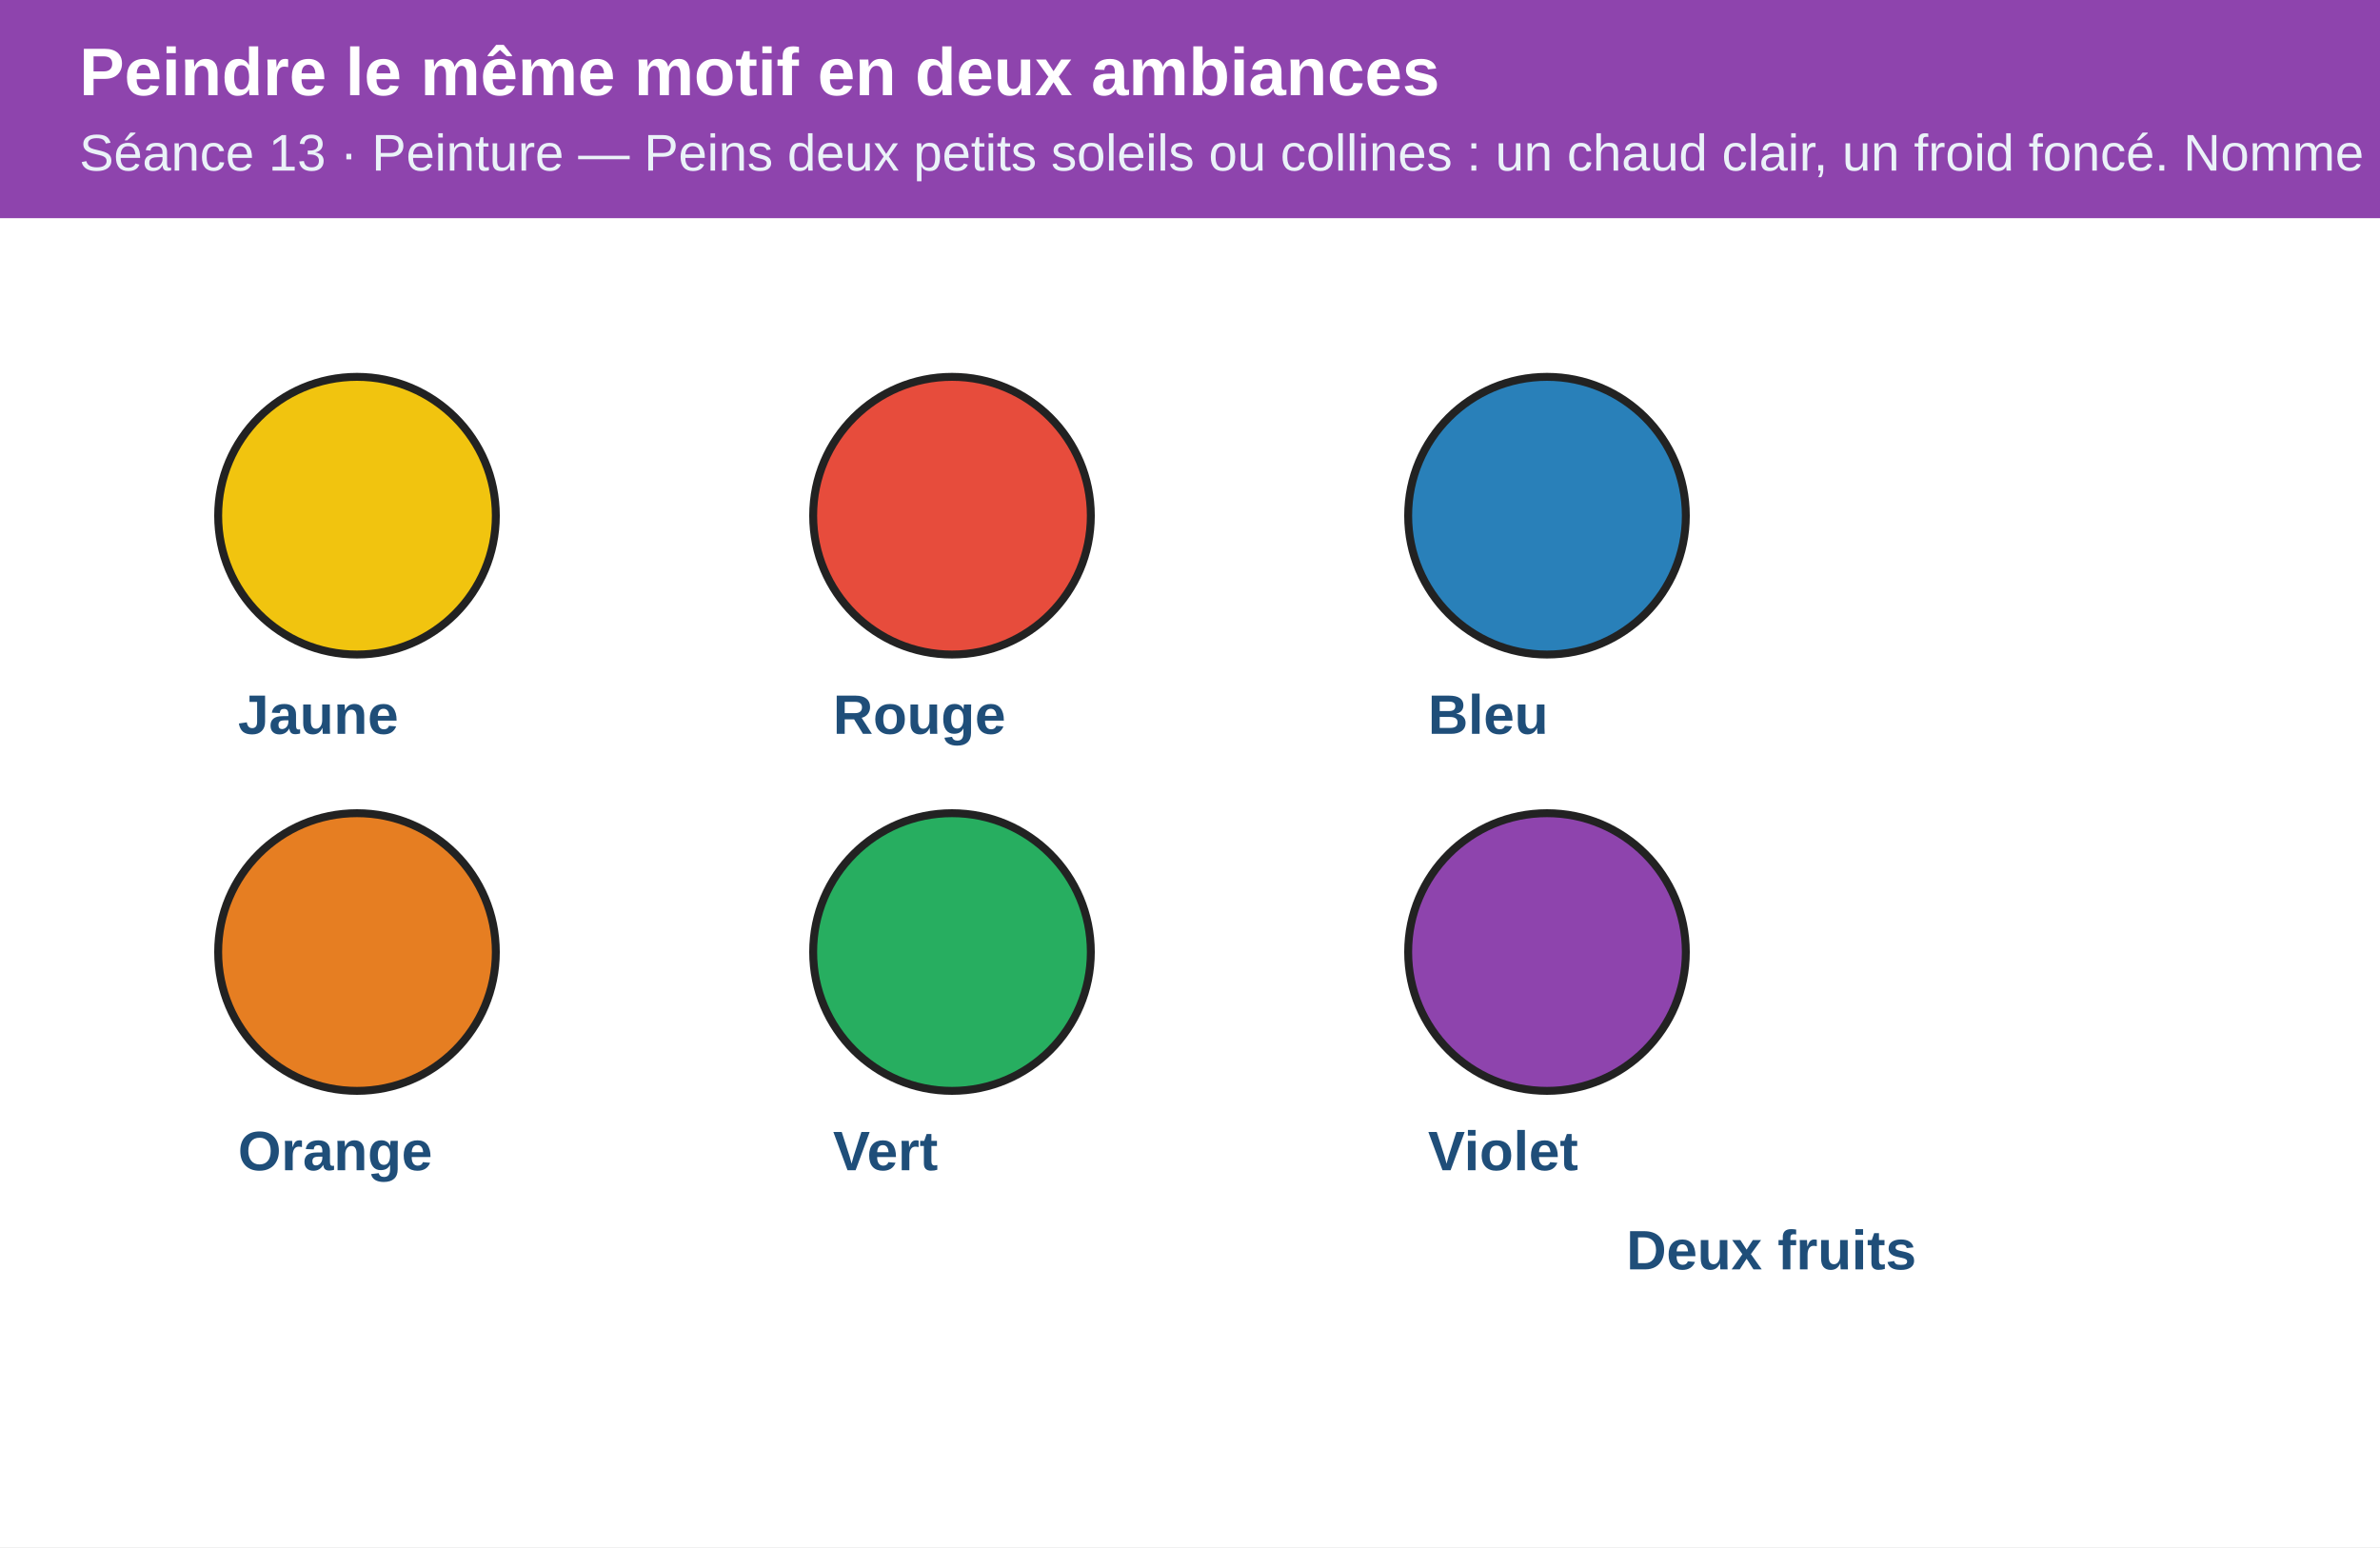
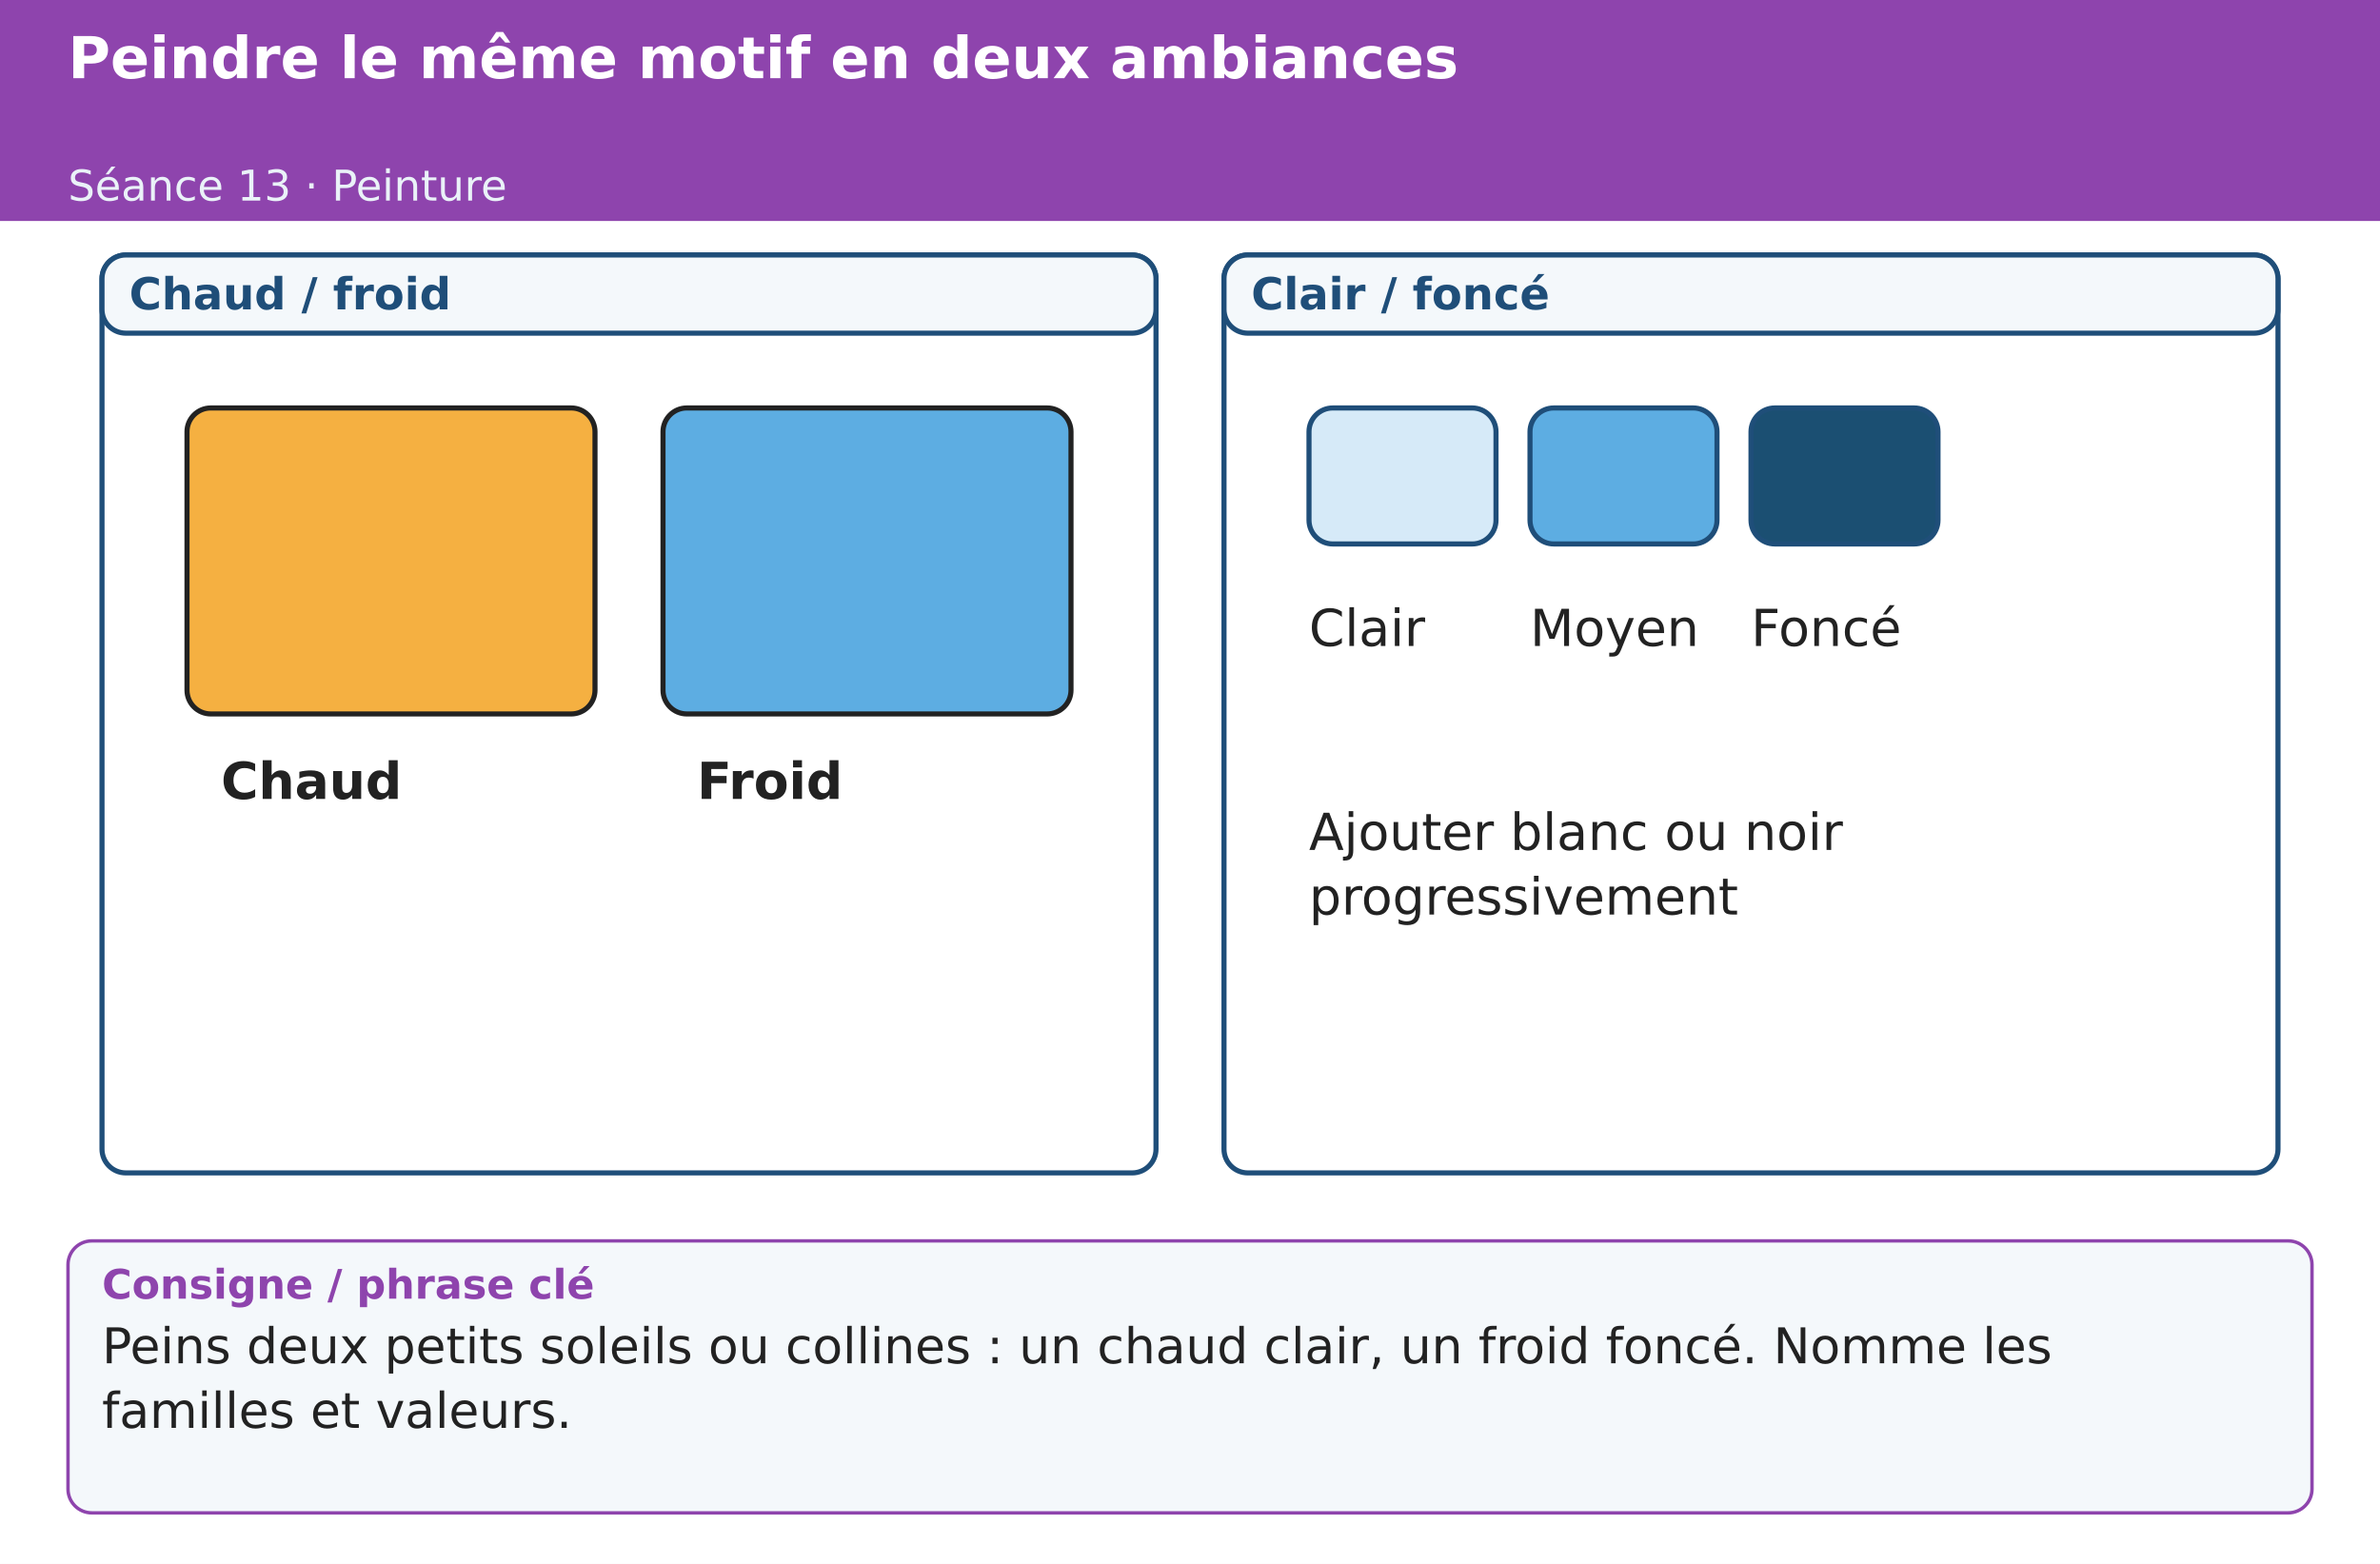
- <svg xmlns="http://www.w3.org/2000/svg" width="1200" height="780" viewBox="0 0 1200 780">
+ <svg xmlns="http://www.w3.org/2000/svg" width="1400" height="920" viewBox="0 0 1400 920">
  <defs>
    <marker id="arr" markerWidth="10" markerHeight="10" refX="8" refY="3" orient="auto">
      <path d="M0,0 L0,6 L9,3 z" fill="#C0392B" />
    </marker>
  </defs>
-   <rect width="1200" height="780" fill="#fff" />
-   <rect x="0" y="0" width="1200" height="110" fill="#8E44AD" />
-   <text x="40" y="48" font-family="Arial" font-size="34" font-weight="700" fill="#fff">Peindre le même motif en deux ambiances</text>
-   <text x="40" y="86" font-family="Arial" font-size="26" fill="#EAF2F8">Séance 13 · Peinture — Peins deux petits soleils ou collines : un chaud clair, un froid foncé. Nomme les familles et valeurs.</text>
-   <circle cx="180" cy="260" r="70" fill="#F1C40F" stroke="#222" stroke-width="4" />
-   <text x="120" y="370" font-family="Arial, sans-serif" font-size="28" font-weight="700" fill="#1F4E79" text-anchor="start">Jaune</text>
-   <circle cx="480" cy="260" r="70" fill="#E74C3C" stroke="#222" stroke-width="4" />
-   <text x="420" y="370" font-family="Arial, sans-serif" font-size="28" font-weight="700" fill="#1F4E79" text-anchor="start">Rouge</text>
-   <circle cx="780" cy="260" r="70" fill="#2980B9" stroke="#222" stroke-width="4" />
-   <text x="720" y="370" font-family="Arial, sans-serif" font-size="28" font-weight="700" fill="#1F4E79" text-anchor="start">Bleu</text>
-   <circle cx="180" cy="480" r="70" fill="#E67E22" stroke="#222" stroke-width="4" />
-   <text x="120" y="590" font-family="Arial, sans-serif" font-size="28" font-weight="700" fill="#1F4E79" text-anchor="start">Orange</text>
-   <circle cx="480" cy="480" r="70" fill="#27AE60" stroke="#222" stroke-width="4" />
-   <text x="420" y="590" font-family="Arial, sans-serif" font-size="28" font-weight="700" fill="#1F4E79" text-anchor="start">Vert</text>
-   <circle cx="780" cy="480" r="70" fill="#8E44AD" stroke="#222" stroke-width="4" />
-   <text x="720" y="590" font-family="Arial, sans-serif" font-size="28" font-weight="700" fill="#1F4E79" text-anchor="start">Violet</text>
-   <text x="820" y="640" font-family="Arial, sans-serif" font-size="28" font-weight="700" fill="#1F4E79" text-anchor="start">Deux fruits</text>
+   <rect width="1400" height="920" fill="#fff" />
+   <rect width="1400" height="130" fill="#8E44AD" />
+   <text x="40" y="46" font-family="DejaVu Sans, Arial" font-size="34" font-weight="700" fill="#fff">Peindre le même motif en deux ambiances</text>
+   <text x="40" y="118" font-family="DejaVu Sans, Arial" font-size="25" fill="#EAF2F8">Séance 13 · Peinture</text>
+   <rect x="60" y="150" width="620" height="540" rx="14" fill="#fff" stroke="#1F4E79" stroke-width="3" />
+   <rect x="60" y="150" width="620" height="46" rx="14" fill="#F4F8FB" stroke="#1F4E79" stroke-width="3" />
+   <text x="76" y="182" font-family="DejaVu Sans, Arial, sans-serif" font-size="26" font-weight="700" fill="#1F4E79" text-anchor="start">Chaud / froid</text>
+   <rect x="110" y="240" width="240" height="180" rx="14" fill="#F5B041" stroke="#222" stroke-width="3" />
+   <rect x="390" y="240" width="240" height="180" rx="14" fill="#5DADE2" stroke="#222" stroke-width="3" />
+   <text x="130" y="470" font-family="DejaVu Sans, Arial, sans-serif" font-size="30" font-weight="700" fill="#222" text-anchor="start">Chaud</text>
+   <text x="410" y="470" font-family="DejaVu Sans, Arial, sans-serif" font-size="30" font-weight="700" fill="#222" text-anchor="start">Froid</text>
+   <rect x="720" y="150" width="620" height="540" rx="14" fill="#fff" stroke="#1F4E79" stroke-width="3" />
+   <rect x="720" y="150" width="620" height="46" rx="14" fill="#F4F8FB" stroke="#1F4E79" stroke-width="3" />
+   <text x="736" y="182" font-family="DejaVu Sans, Arial, sans-serif" font-size="26" font-weight="700" fill="#1F4E79" text-anchor="start">Clair / foncé</text>
+   <rect x="770" y="240" width="110" height="80" rx="14" fill="#D6EAF8" stroke="#1F4E79" stroke-width="3" />
+   <rect x="900" y="240" width="110" height="80" rx="14" fill="#5DADE2" stroke="#1F4E79" stroke-width="3" />
+   <rect x="1030" y="240" width="110" height="80" rx="14" fill="#1B4F72" stroke="#1F4E79" stroke-width="3" />
+   <text x="770" y="380" font-family="DejaVu Sans, Arial, sans-serif" font-size="30" font-weight="400" fill="#222" text-anchor="start">Clair</text>
+   <text x="900" y="380" font-family="DejaVu Sans, Arial, sans-serif" font-size="30" font-weight="400" fill="#222" text-anchor="start">Moyen</text>
+   <text x="1030" y="380" font-family="DejaVu Sans, Arial, sans-serif" font-size="30" font-weight="400" fill="#222" text-anchor="start">Foncé</text>
+   <text x="770" y="500" font-family="DejaVu Sans, Arial, sans-serif" font-size="30" font-weight="400" fill="#222" text-anchor="start">Ajouter blanc ou noir</text>
+   <text x="770" y="538" font-family="DejaVu Sans, Arial, sans-serif" font-size="30" font-weight="400" fill="#222" text-anchor="start">progressivement</text>
+   <rect x="40" y="730" width="1320" height="160" rx="14" fill="#F4F8FB" stroke="#8E44AD" stroke-width="2" />
+   <text x="60" y="764" font-family="DejaVu Sans, Arial" font-size="24" font-weight="700" fill="#8E44AD">Consigne / phrase clé</text>
+   <text x="60" y="802" font-family="DejaVu Sans, Arial" font-size="29" fill="#222">Peins deux petits soleils ou collines : un chaud clair, un froid foncé. Nomme les</text>
+   <text x="60" y="840" font-family="DejaVu Sans, Arial" font-size="29" fill="#222">familles et valeurs.</text>
</svg>
